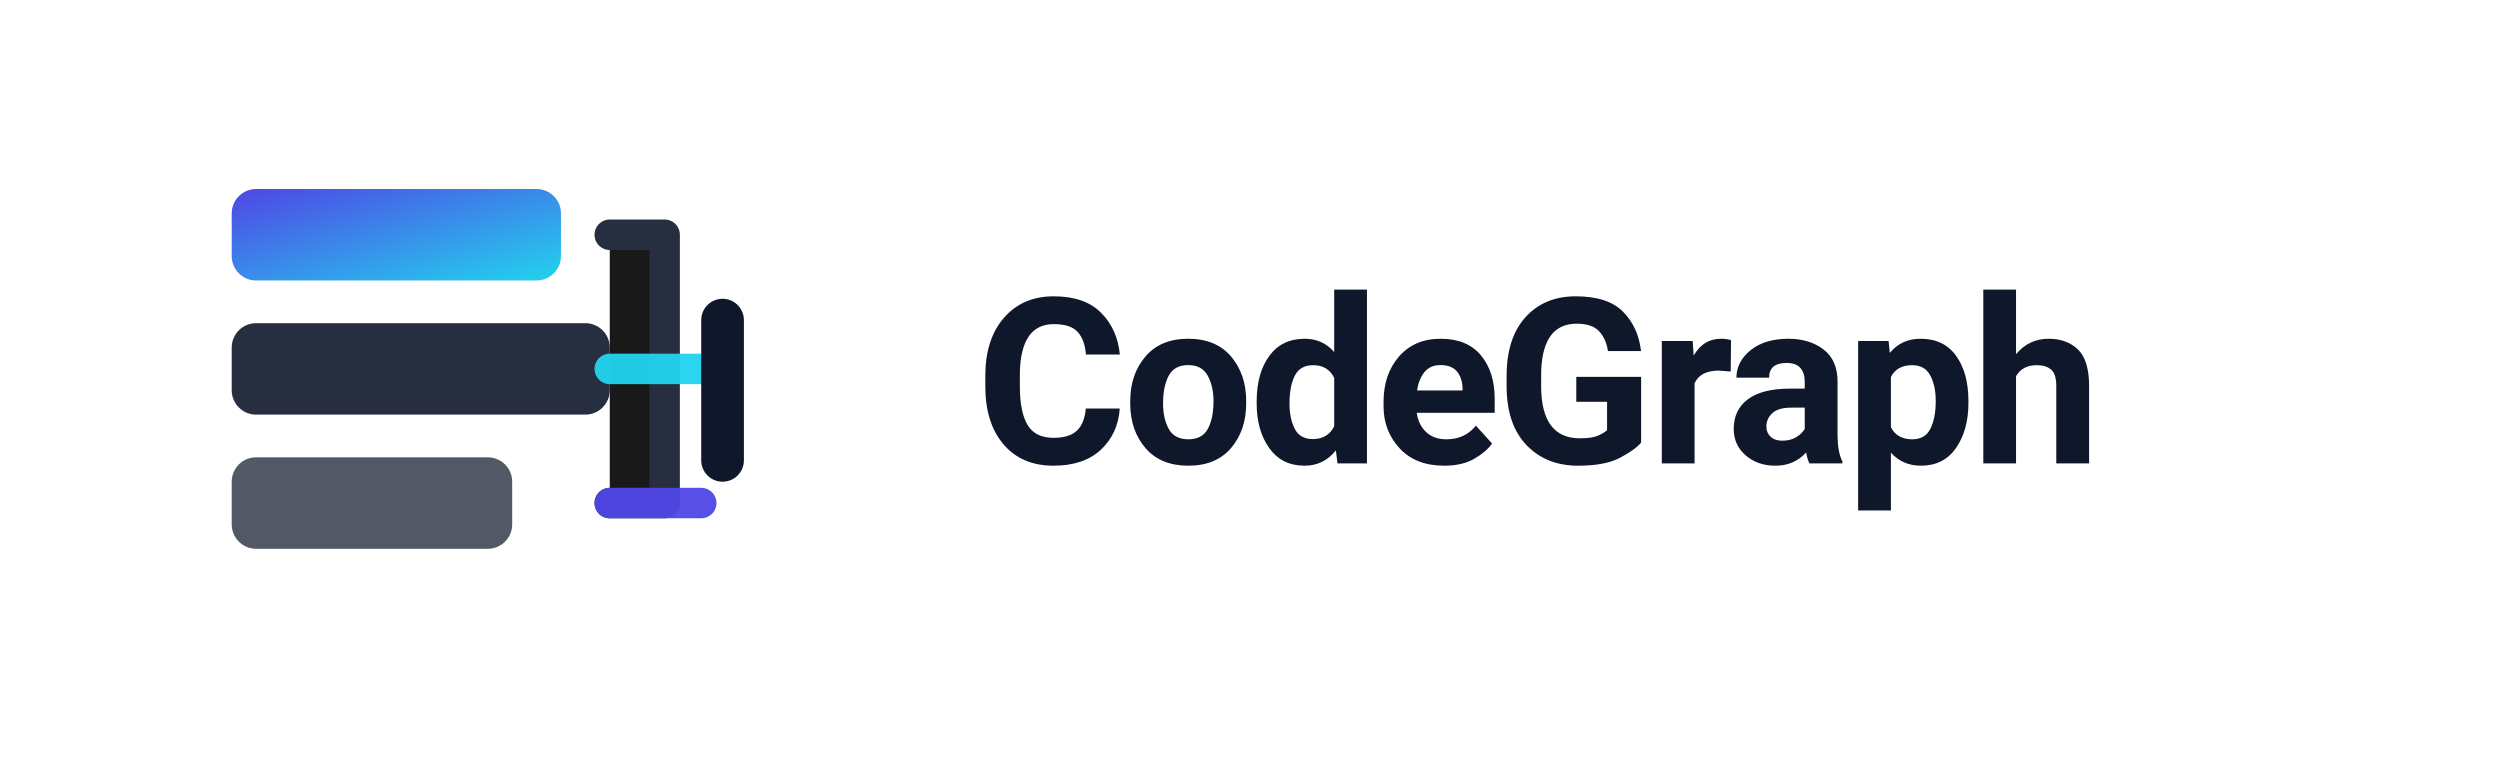
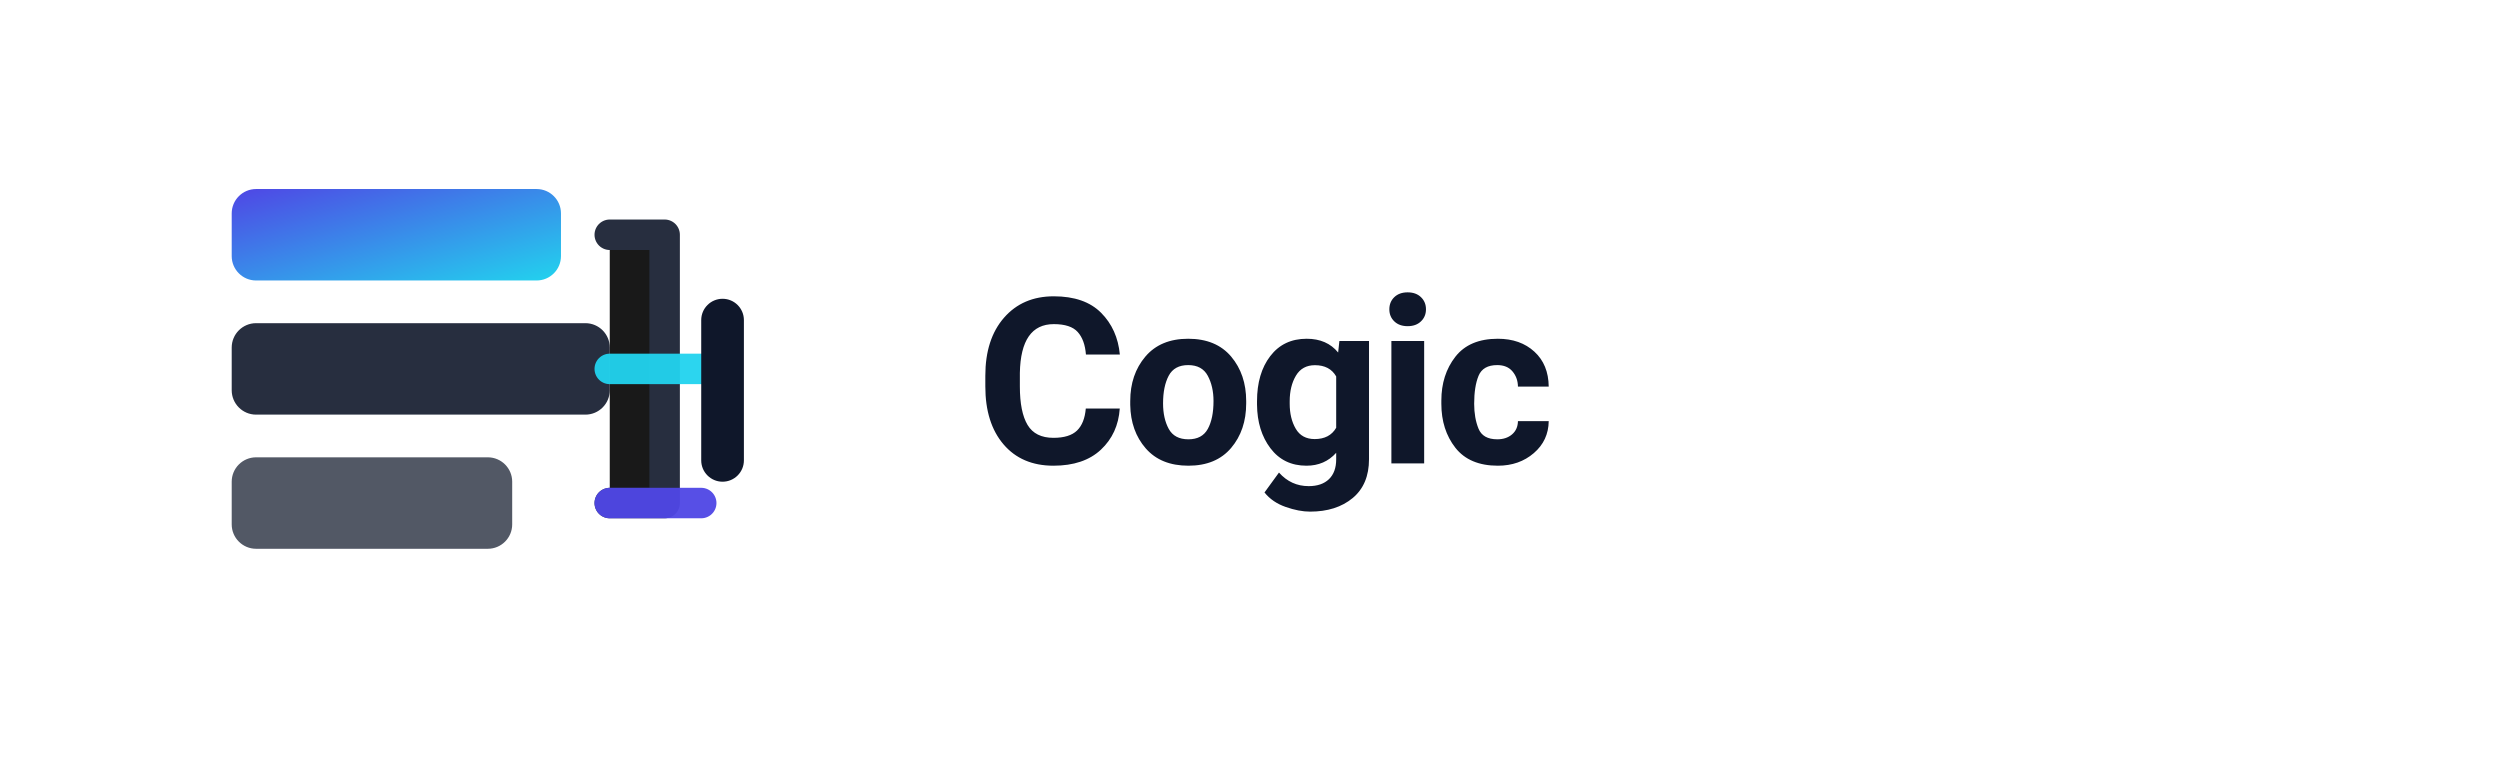
- <svg xmlns="http://www.w3.org/2000/svg" width="820" height="256" viewBox="0 0 820 256" role="img" aria-label="CodeGraph lockup A">
+ <svg xmlns="http://www.w3.org/2000/svg" width="820" height="256" viewBox="0 0 820 256" role="img" aria-label="Cogic lockup A">
  <defs>
    <linearGradient id="cgA_grad" x1="0" y1="0" x2="1" y2="1">
      <stop offset="0" stop-color="#4F46E5" />
      <stop offset="1" stop-color="#22D3EE" />
    </linearGradient>
  </defs>
  <g transform="translate(32,0)">
    <rect x="44" y="62" width="108" height="30" rx="8" fill="url(#cgA_grad)" />
    <rect x="44" y="106" width="124" height="30" rx="8" fill="#0F172A" opacity="0.90" />
    <rect x="44" y="150" width="92" height="30" rx="8" fill="#0F172A" opacity="0.72" />
    <path d="M168 77h18v88h-18" stroke="#0F172A" stroke-width="10" stroke-linecap="round" stroke-linejoin="round" opacity="0.9" />
    <path d="M168 121h30" stroke="#22D3EE" stroke-width="10" stroke-linecap="round" opacity="0.95" />
    <path d="M168 165h30" stroke="#4F46E5" stroke-width="10" stroke-linecap="round" opacity="0.95" />
    <rect x="198" y="98" width="14" height="60" rx="7" fill="#0F172A" />
  </g>
-   <text x="320" y="152" font-family="ui-sans-serif, system-ui, -apple-system, Segoe UI, Roboto, Inter, Arial" font-size="76" font-weight="700" letter-spacing="-1.5" fill="#0F172A">CodeGraph</text>
+   <text x="320" y="152" font-family="ui-sans-serif, system-ui, -apple-system, Segoe UI, Roboto, Inter, Arial" font-size="76" font-weight="700" letter-spacing="-1.5" fill="#0F172A">Cogic</text>
</svg>
